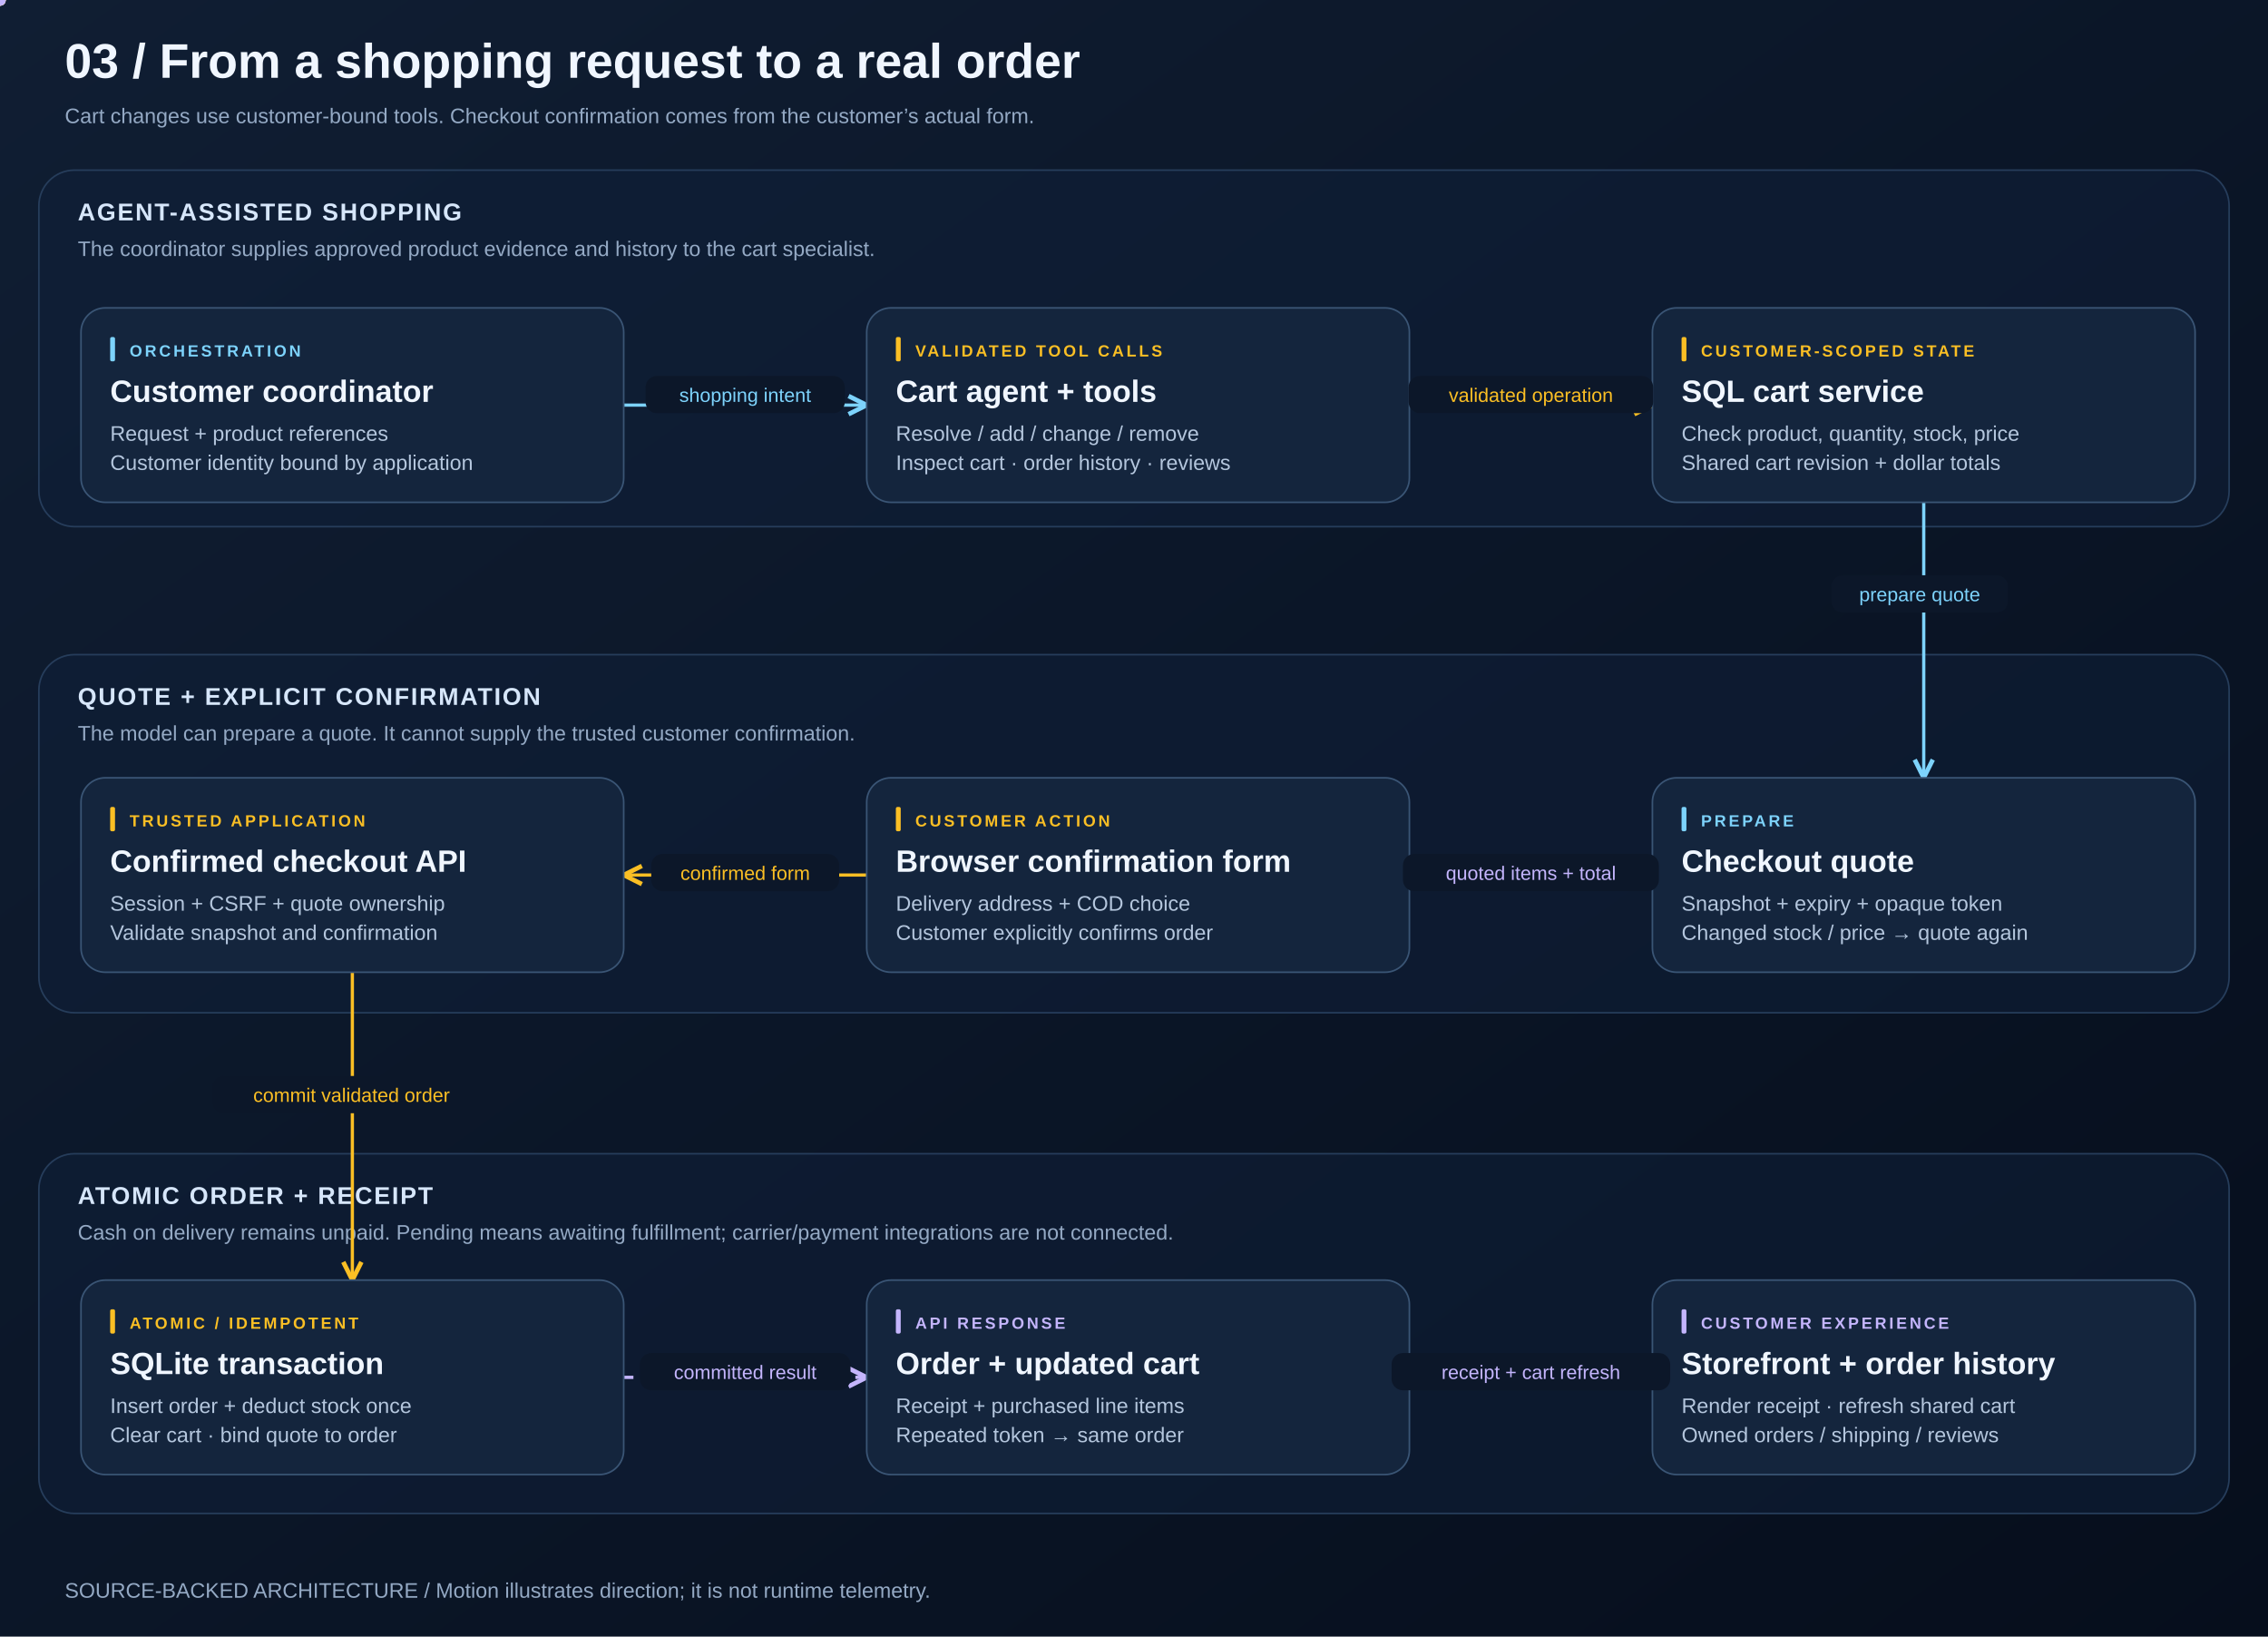
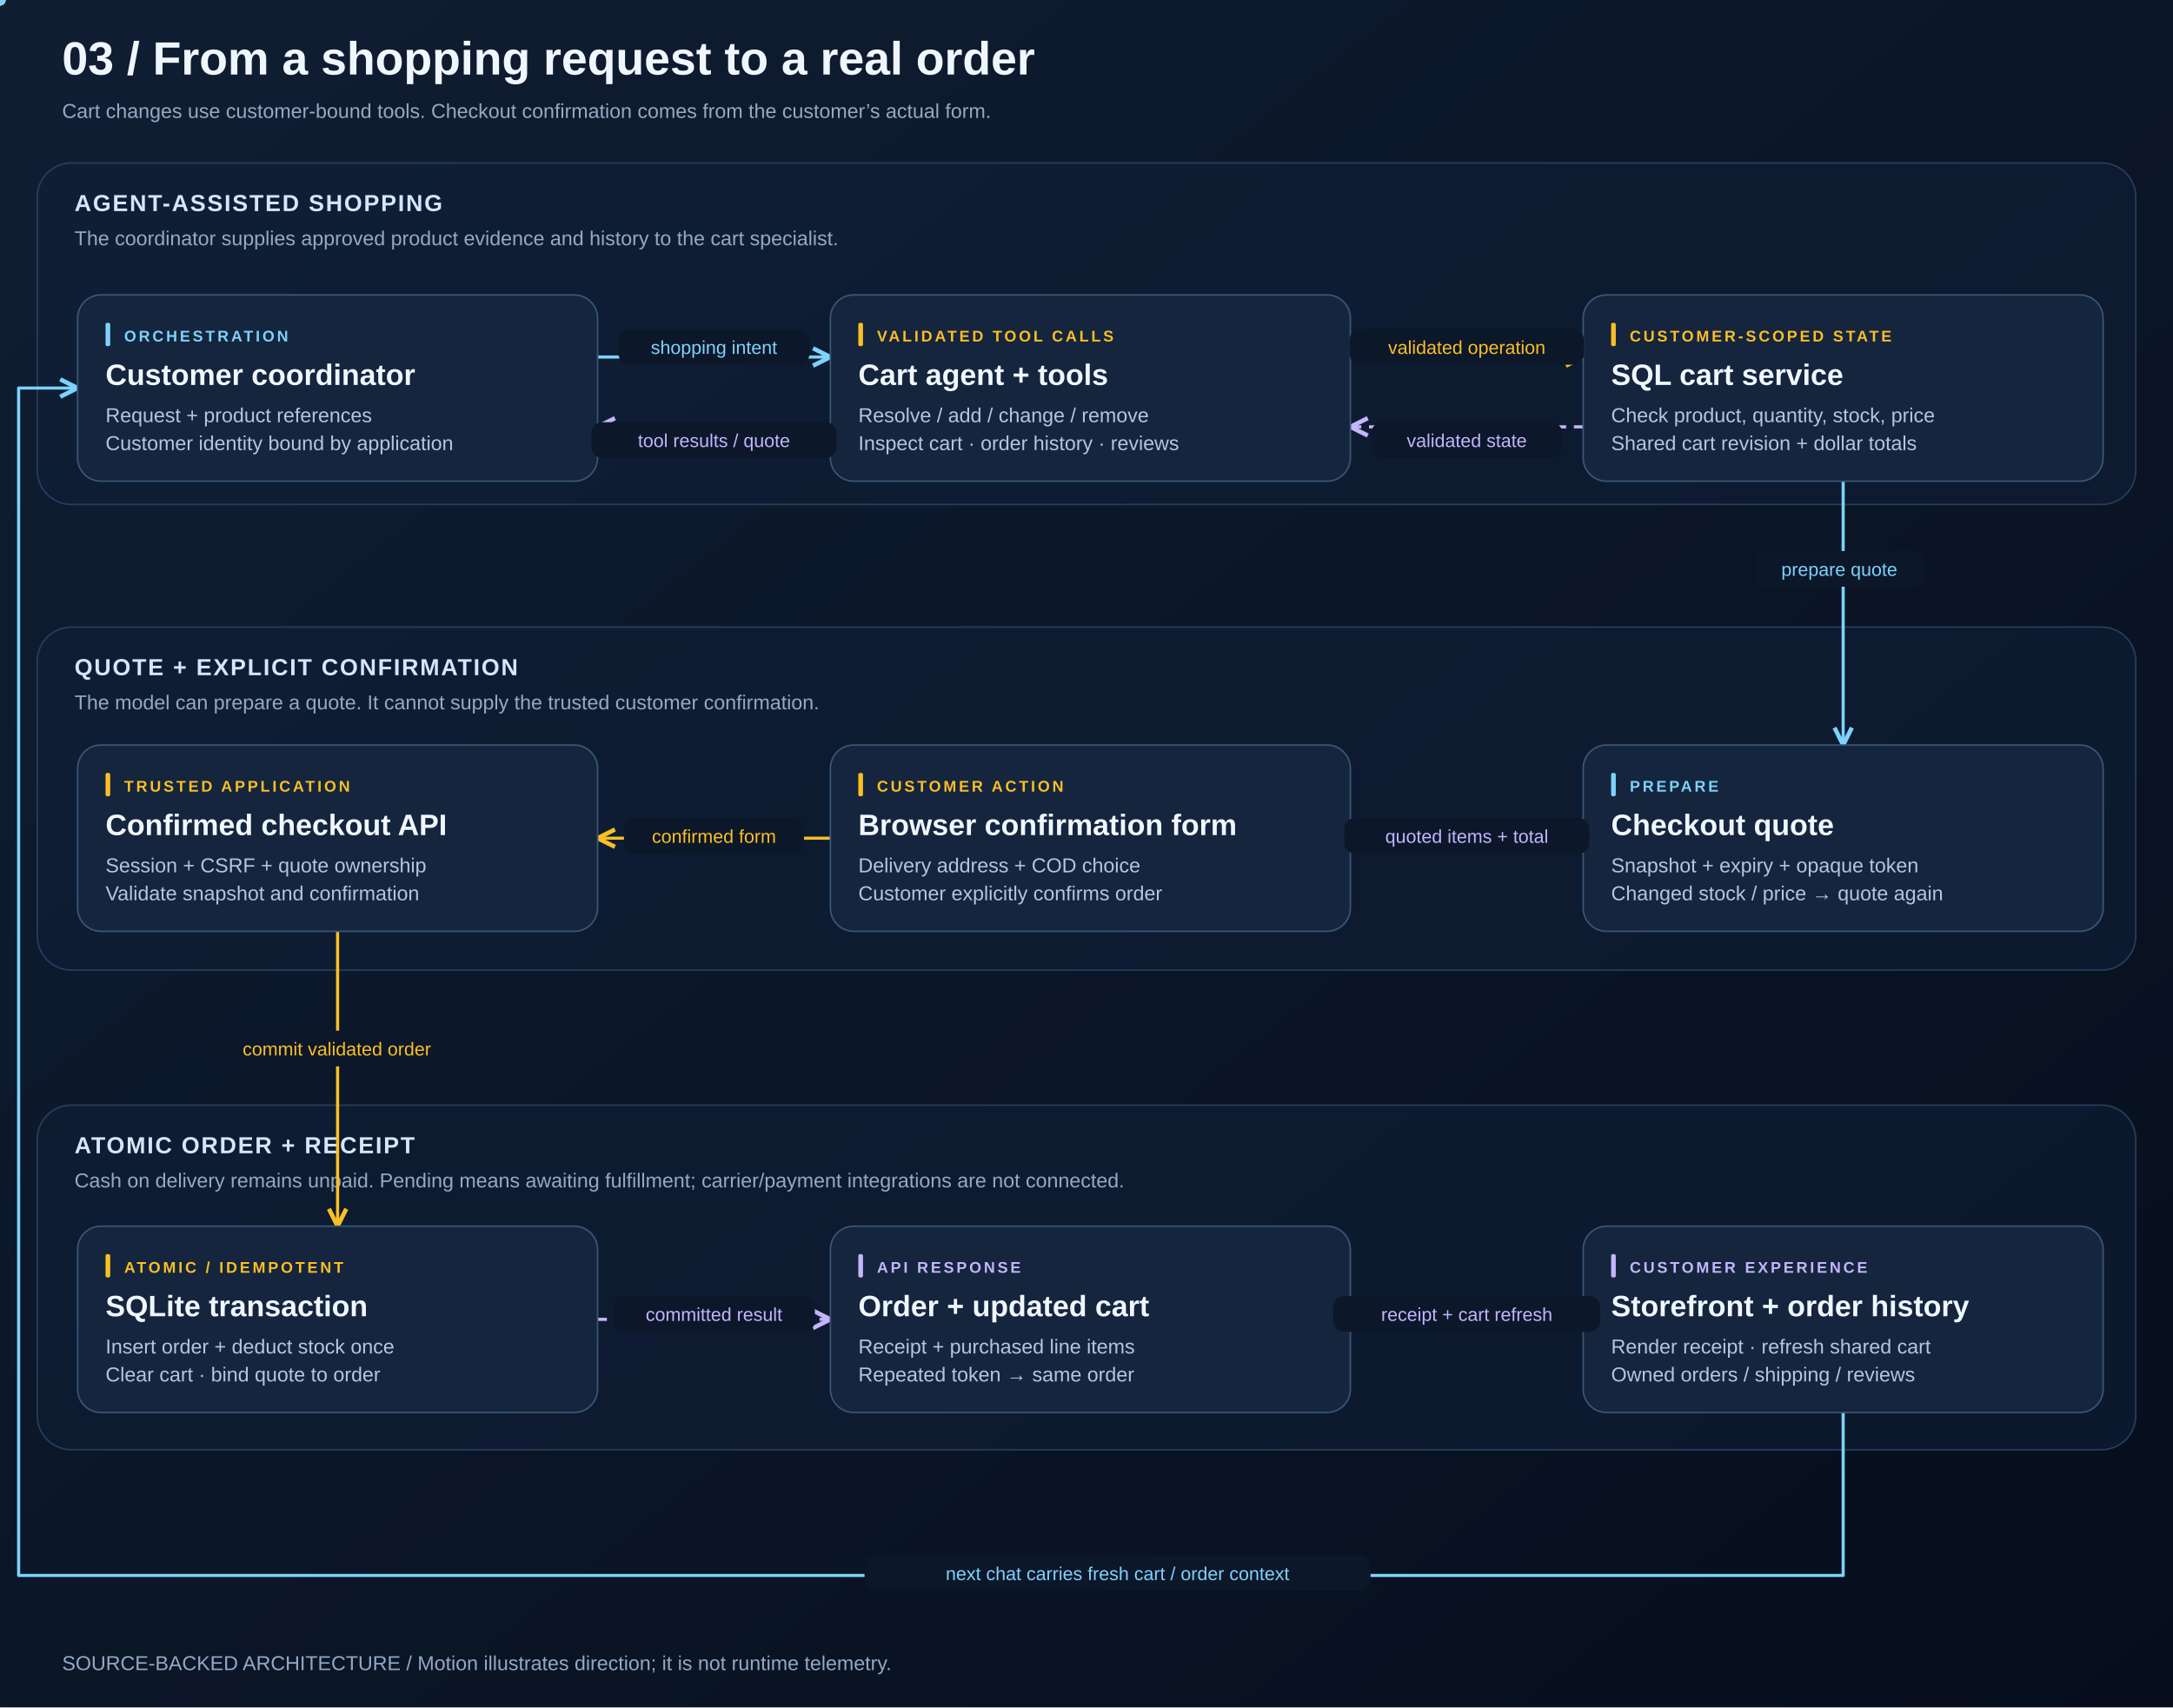
- <svg xmlns="http://www.w3.org/2000/svg" viewBox="0 0 1400 1010" role="img" aria-labelledby="heading desc">
+ <svg xmlns="http://www.w3.org/2000/svg" viewBox="0 0 1400 1100" role="img" aria-labelledby="heading desc">
  <defs>
    <marker id="request" viewBox="0 0 10 10" refX="9" refY="5" markerWidth="7" markerHeight="7" orient="auto">
      <path d="M 1 1 L 9 5 L 1 9" fill="none" stroke="#7dd3fc" stroke-width="2" />
    </marker>
    <marker id="response" viewBox="0 0 10 10" refX="9" refY="5" markerWidth="7" markerHeight="7" orient="auto">
      <path d="M 1 1 L 9 5 L 1 9" fill="none" stroke="#c4b5fd" stroke-width="2" />
    </marker>
    <marker id="write" viewBox="0 0 10 10" refX="9" refY="5" markerWidth="7" markerHeight="7" orient="auto">
      <path d="M 1 1 L 9 5 L 1 9" fill="none" stroke="#fbbf24" stroke-width="2" />
    </marker>
    <marker id="sync" viewBox="0 0 10 10" refX="9" refY="5" markerWidth="7" markerHeight="7" orient="auto">
      <path d="M 1 1 L 9 5 L 1 9" fill="none" stroke="#5eead4" stroke-width="2" />
    </marker>
    <linearGradient id="bg" x2="1" y2="1">
      <stop stop-color="#101e33" />
      <stop offset="1" stop-color="#060e1c" />
    </linearGradient>
  </defs>
  <style>
text{font-family:system-ui,-apple-system,Arial,sans-serif}.heading{fill:#f0f6ff;font-size:30px;font-weight:700}.muted{fill:#94a9c4;font-size:13px}.lane{fill:#102039;fill-opacity:.55;stroke:#263d5b}.lane-title{fill:#d6e6fa;font-size:15px;font-weight:600;letter-spacing:1px}.card{fill:#14253d;stroke:#3a5575}.title{fill:#f0f6ff;font-size:19px;font-weight:650}.body{fill:#b4c6dd;font-size:13px}.tag{font-size:10px;font-weight:700;letter-spacing:1.6px}.node:hover .card,.node:focus .card{stroke:#e2e8f0;stroke-width:2}.flow{fill:none;stroke-width:2;stroke-linejoin:round}.response .flow{stroke-dasharray:6 5}.sync .flow{stroke-dasharray:3 5}.edge-label{font-size:12px}@media(prefers-reduced-motion:reduce){.signal{display:none}}
</style>
-   <rect width="1400" height="1010" fill="url(#bg)" />
+   <rect width="1400" height="1100" fill="url(#bg)" />
  <text class="heading" x="40" y="48">03 / From a shopping request to a real order</text>
  <text class="muted" x="40" y="76">Cart changes use customer-bound tools. Checkout confirmation comes from the customer’s actual form.</text>
  <rect class="lane" x="24" y="105" width="1352" height="220" rx="22" />
  <text class="lane-title" x="48" y="136">AGENT-ASSISTED SHOPPING</text>
  <text class="muted" x="48" y="158">The coordinator supplies approved product evidence and history to the cart specialist.</text>
  <rect class="lane" x="24" y="404" width="1352" height="221" rx="22" />
  <text class="lane-title" x="48" y="435">QUOTE + EXPLICIT CONFIRMATION</text>
  <text class="muted" x="48" y="457">The model can prepare a quote. It cannot supply the trusted customer confirmation.</text>
  <rect class="lane" x="24" y="712" width="1352" height="222" rx="22" />
  <text class="lane-title" x="48" y="743">ATOMIC ORDER + RECEIPT</text>
  <text class="muted" x="48" y="765">Cash on delivery remains unpaid. Pending means awaiting fulfillment; carrier/payment integrations are not connected.</text>
-   <g class="connection request">
-     <path class="flow" d="M 385 250 L 535 250" stroke="#7dd3fc" marker-end="url(#request)" />
+   <g class="connection request" data-from="customer" data-to="cart" data-kind="request">
+     <path class="flow" d="M 385 230 L 535 230" stroke="#7dd3fc" marker-end="url(#request)" />
    <circle class="signal" r="3.5" fill="#7dd3fc">
-       <animateMotion dur="3.5s" repeatCount="indefinite" path="M 385 250 L 535 250" />
-     </circle>
-   </g>
-   <g class="connection write">
-     <path class="flow" d="M 870 250 L 1020 250" stroke="#fbbf24" marker-end="url(#write)" />
+       <animateMotion dur="3.5s" begin="0s" repeatCount="indefinite" path="M 385 230 L 535 230" />
+     </circle>
+   </g>
+   <g class="connection write" data-from="cart" data-to="sql" data-kind="write">
+     <path class="flow" d="M 870 230 L 1020 230" stroke="#fbbf24" marker-end="url(#write)" />
    <circle class="signal" r="3.5" fill="#fbbf24">
-       <animateMotion dur="3.5s" repeatCount="indefinite" path="M 870 250 L 1020 250" />
-     </circle>
-   </g>
-   <g class="connection request">
+       <animateMotion dur="3.5s" begin="0s" repeatCount="indefinite" path="M 870 230 L 1020 230" />
+     </circle>
+   </g>
+   <g class="connection response" data-from="sql" data-to="cart" data-kind="response">
+     <path class="flow" d="M 1020 275 L 870 275" stroke="#c4b5fd" marker-end="url(#response)" />
+     <circle class="signal" r="3.5" fill="#c4b5fd">
+       <animateMotion dur="3.5s" begin="1.75s" repeatCount="indefinite" path="M 1020 275 L 870 275" />
+     </circle>
+   </g>
+   <g class="connection response" data-from="cart" data-to="customer" data-kind="response">
+     <path class="flow" d="M 535 275 L 385 275" stroke="#c4b5fd" marker-end="url(#response)" />
+     <circle class="signal" r="3.5" fill="#c4b5fd">
+       <animateMotion dur="3.5s" begin="1.75s" repeatCount="indefinite" path="M 535 275 L 385 275" />
+     </circle>
+   </g>
+   <g class="connection request" data-from="sql" data-to="quote" data-kind="request">
    <path class="flow" d="M 1187.5 310 L 1187.5 480" stroke="#7dd3fc" marker-end="url(#request)" />
    <circle class="signal" r="3.5" fill="#7dd3fc">
-       <animateMotion dur="3.5s" repeatCount="indefinite" path="M 1187.5 310 L 1187.5 480" />
-     </circle>
-   </g>
-   <g class="connection response">
+       <animateMotion dur="3.5s" begin="0s" repeatCount="indefinite" path="M 1187.5 310 L 1187.5 480" />
+     </circle>
+   </g>
+   <g class="connection response" data-from="quote" data-to="form" data-kind="response">
    <path class="flow" d="M 1020 540 L 870 540" stroke="#c4b5fd" marker-end="url(#response)" />
    <circle class="signal" r="3.5" fill="#c4b5fd">
-       <animateMotion dur="3.5s" repeatCount="indefinite" path="M 1020 540 L 870 540" />
-     </circle>
-   </g>
-   <g class="connection write">
+       <animateMotion dur="3.5s" begin="1.75s" repeatCount="indefinite" path="M 1020 540 L 870 540" />
+     </circle>
+   </g>
+   <g class="connection write" data-from="form" data-to="checkout" data-kind="write">
    <path class="flow" d="M 535 540 L 385 540" stroke="#fbbf24" marker-end="url(#write)" />
    <circle class="signal" r="3.5" fill="#fbbf24">
-       <animateMotion dur="3.5s" repeatCount="indefinite" path="M 535 540 L 385 540" />
-     </circle>
-   </g>
-   <g class="connection write">
+       <animateMotion dur="3.5s" begin="0s" repeatCount="indefinite" path="M 535 540 L 385 540" />
+     </circle>
+   </g>
+   <g class="connection write" data-from="checkout" data-to="transaction" data-kind="write">
    <path class="flow" d="M 217.5 600 L 217.5 790" stroke="#fbbf24" marker-end="url(#write)" />
    <circle class="signal" r="3.5" fill="#fbbf24">
-       <animateMotion dur="3.5s" repeatCount="indefinite" path="M 217.5 600 L 217.5 790" />
-     </circle>
-   </g>
-   <g class="connection response">
+       <animateMotion dur="3.5s" begin="0s" repeatCount="indefinite" path="M 217.5 600 L 217.5 790" />
+     </circle>
+   </g>
+   <g class="connection response" data-from="transaction" data-to="receipt" data-kind="response">
    <path class="flow" d="M 385 850 L 535 850" stroke="#c4b5fd" marker-end="url(#response)" />
    <circle class="signal" r="3.5" fill="#c4b5fd">
-       <animateMotion dur="3.5s" repeatCount="indefinite" path="M 385 850 L 535 850" />
-     </circle>
-   </g>
-   <g class="connection response">
+       <animateMotion dur="3.5s" begin="1.75s" repeatCount="indefinite" path="M 385 850 L 535 850" />
+     </circle>
+   </g>
+   <g class="connection response" data-from="receipt" data-to="browser" data-kind="response">
    <path class="flow" d="M 870 850 L 1020 850" stroke="#c4b5fd" marker-end="url(#response)" />
    <circle class="signal" r="3.5" fill="#c4b5fd">
-       <animateMotion dur="3.5s" repeatCount="indefinite" path="M 870 850 L 1020 850" />
+       <animateMotion dur="3.5s" begin="1.75s" repeatCount="indefinite" path="M 870 850 L 1020 850" />
+     </circle>
+   </g>
+   <g class="connection request" data-from="browser" data-to="customer" data-kind="request">
+     <path class="flow" d="M 1187.5 910 L 1187.5 1015 L 12 1015 L 12 250 L 50 250" stroke="#7dd3fc" marker-end="url(#request)" />
+     <circle class="signal" r="3.5" fill="#7dd3fc">
+       <animateMotion dur="3.5s" begin="0s" repeatCount="indefinite" path="M 1187.5 910 L 1187.5 1015 L 12 1015 L 12 250 L 50 250" />
    </circle>
  </g>
  <g class="node" tabindex="0" role="button" aria-label="Customer coordinator" data-detail="Request + product references Customer identity bound by application">
    <rect class="card" x="50" y="190" width="335" height="120" rx="15" />
    <rect x="68" y="208" width="3" height="15" rx="1" fill="#7dd3fc" />
    <text class="tag" x="80" y="220" fill="#7dd3fc">ORCHESTRATION</text>
    <text class="title" x="68" y="248">Customer coordinator</text>
    <text class="body" x="68" y="272">Request + product references</text>
    <text class="body" x="68" y="290">Customer identity bound by application</text>
  </g>
  <g class="node" tabindex="0" role="button" aria-label="Cart agent + tools" data-detail="Resolve / add / change / remove Inspect cart · order history · reviews">
    <rect class="card" x="535" y="190" width="335" height="120" rx="15" />
    <rect x="553" y="208" width="3" height="15" rx="1" fill="#fbbf24" />
    <text class="tag" x="565" y="220" fill="#fbbf24">VALIDATED TOOL CALLS</text>
    <text class="title" x="553" y="248">Cart agent + tools</text>
    <text class="body" x="553" y="272">Resolve / add / change / remove</text>
    <text class="body" x="553" y="290">Inspect cart · order history · reviews</text>
  </g>
  <g class="node" tabindex="0" role="button" aria-label="SQL cart service" data-detail="Check product, quantity, stock, price Shared cart revision + dollar totals">
    <rect class="card" x="1020" y="190" width="335" height="120" rx="15" />
    <rect x="1038" y="208" width="3" height="15" rx="1" fill="#fbbf24" />
    <text class="tag" x="1050" y="220" fill="#fbbf24">CUSTOMER-SCOPED STATE</text>
    <text class="title" x="1038" y="248">SQL cart service</text>
    <text class="body" x="1038" y="272">Check product, quantity, stock, price</text>
    <text class="body" x="1038" y="290">Shared cart revision + dollar totals</text>
  </g>
  <g class="node" tabindex="0" role="button" aria-label="Checkout quote" data-detail="Snapshot + expiry + opaque token Changed stock / price → quote again">
    <rect class="card" x="1020" y="480" width="335" height="120" rx="15" />
    <rect x="1038" y="498" width="3" height="15" rx="1" fill="#7dd3fc" />
    <text class="tag" x="1050" y="510" fill="#7dd3fc">PREPARE</text>
    <text class="title" x="1038" y="538">Checkout quote</text>
    <text class="body" x="1038" y="562">Snapshot + expiry + opaque token</text>
    <text class="body" x="1038" y="580">Changed stock / price → quote again</text>
  </g>
  <g class="node" tabindex="0" role="button" aria-label="Browser confirmation form" data-detail="Delivery address + COD choice Customer explicitly confirms order">
    <rect class="card" x="535" y="480" width="335" height="120" rx="15" />
    <rect x="553" y="498" width="3" height="15" rx="1" fill="#fbbf24" />
    <text class="tag" x="565" y="510" fill="#fbbf24">CUSTOMER ACTION</text>
    <text class="title" x="553" y="538">Browser confirmation form</text>
    <text class="body" x="553" y="562">Delivery address + COD choice</text>
    <text class="body" x="553" y="580">Customer explicitly confirms order</text>
  </g>
  <g class="node" tabindex="0" role="button" aria-label="Confirmed checkout API" data-detail="Session + CSRF + quote ownership Validate snapshot and confirmation">
    <rect class="card" x="50" y="480" width="335" height="120" rx="15" />
    <rect x="68" y="498" width="3" height="15" rx="1" fill="#fbbf24" />
    <text class="tag" x="80" y="510" fill="#fbbf24">TRUSTED APPLICATION</text>
    <text class="title" x="68" y="538">Confirmed checkout API</text>
    <text class="body" x="68" y="562">Session + CSRF + quote ownership</text>
    <text class="body" x="68" y="580">Validate snapshot and confirmation</text>
  </g>
  <g class="node" tabindex="0" role="button" aria-label="SQLite transaction" data-detail="Insert order + deduct stock once Clear cart · bind quote to order">
    <rect class="card" x="50" y="790" width="335" height="120" rx="15" />
    <rect x="68" y="808" width="3" height="15" rx="1" fill="#fbbf24" />
    <text class="tag" x="80" y="820" fill="#fbbf24">ATOMIC / IDEMPOTENT</text>
    <text class="title" x="68" y="848">SQLite transaction</text>
    <text class="body" x="68" y="872">Insert order + deduct stock once</text>
    <text class="body" x="68" y="890">Clear cart · bind quote to order</text>
  </g>
  <g class="node" tabindex="0" role="button" aria-label="Order + updated cart" data-detail="Receipt + purchased line items Repeated token → same order">
    <rect class="card" x="535" y="790" width="335" height="120" rx="15" />
    <rect x="553" y="808" width="3" height="15" rx="1" fill="#c4b5fd" />
    <text class="tag" x="565" y="820" fill="#c4b5fd">API RESPONSE</text>
    <text class="title" x="553" y="848">Order + updated cart</text>
    <text class="body" x="553" y="872">Receipt + purchased line items</text>
    <text class="body" x="553" y="890">Repeated token → same order</text>
  </g>
  <g class="node" tabindex="0" role="button" aria-label="Storefront + order history" data-detail="Render receipt · refresh shared cart Owned orders / shipping / reviews">
    <rect class="card" x="1020" y="790" width="335" height="120" rx="15" />
    <rect x="1038" y="808" width="3" height="15" rx="1" fill="#c4b5fd" />
    <text class="tag" x="1050" y="820" fill="#c4b5fd">CUSTOMER EXPERIENCE</text>
    <text class="title" x="1038" y="848">Storefront + order history</text>
    <text class="body" x="1038" y="872">Render receipt · refresh shared cart</text>
    <text class="body" x="1038" y="890">Owned orders / shipping / reviews</text>
  </g>
  <g>
-     <rect x="398.5" y="232" width="123" height="23" rx="7" fill="#0c1729" />
-     <text class="edge-label" x="460" y="248" text-anchor="middle" fill="#7dd3fc">shopping intent</text>
-   </g>
-   <g>
-     <rect x="869.5" y="232" width="151" height="23" rx="7" fill="#0c1729" />
-     <text class="edge-label" x="945" y="248" text-anchor="middle" fill="#fbbf24">validated operation</text>
+     <rect x="398.5" y="212" width="123" height="23" rx="7" fill="#0c1729" />
+     <text class="edge-label" x="460" y="228" text-anchor="middle" fill="#7dd3fc">shopping intent</text>
+   </g>
+   <g>
+     <rect x="869.5" y="212" width="151" height="23" rx="7" fill="#0c1729" />
+     <text class="edge-label" x="945" y="228" text-anchor="middle" fill="#fbbf24">validated operation</text>
+   </g>
+   <g>
+     <rect x="883.5" y="272" width="123" height="23" rx="7" fill="#0c1729" />
+     <text class="edge-label" x="945" y="288" text-anchor="middle" fill="#c4b5fd">validated state</text>
+   </g>
+   <g>
+     <rect x="381.0" y="272" width="158" height="23" rx="7" fill="#0c1729" />
+     <text class="edge-label" x="460" y="288" text-anchor="middle" fill="#c4b5fd">tool results / quote</text>
  </g>
  <g>
    <rect x="1130.5" y="355" width="109" height="23" rx="7" fill="#0c1729" />
    <text class="edge-label" x="1185" y="371" text-anchor="middle" fill="#7dd3fc">prepare quote</text>
  </g>
  <g>
    <rect x="866.0" y="527" width="158" height="23" rx="7" fill="#0c1729" />
    <text class="edge-label" x="945" y="543" text-anchor="middle" fill="#c4b5fd">quoted items + total</text>
  </g>
  <g>
    <rect x="402.0" y="527" width="116" height="23" rx="7" fill="#0c1729" />
    <text class="edge-label" x="460" y="543" text-anchor="middle" fill="#fbbf24">confirmed form</text>
  </g>
  <g>
    <rect x="131.0" y="664" width="172" height="23" rx="7" fill="#0c1729" />
    <text class="edge-label" x="217" y="680" text-anchor="middle" fill="#fbbf24">commit validated order</text>
  </g>
  <g>
    <rect x="395.0" y="835" width="130" height="23" rx="7" fill="#0c1729" />
    <text class="edge-label" x="460" y="851" text-anchor="middle" fill="#c4b5fd">committed result</text>
  </g>
  <g>
    <rect x="859.0" y="835" width="172" height="23" rx="7" fill="#0c1729" />
    <text class="edge-label" x="945" y="851" text-anchor="middle" fill="#c4b5fd">receipt + cart refresh</text>
  </g>
-   <text class="muted" x="40" y="986">SOURCE-BACKED ARCHITECTURE  /  Motion illustrates direction; it is not runtime telemetry.</text>
+   <g>
+     <rect x="557.0" y="1002" width="326" height="23" rx="7" fill="#0c1729" />
+     <text class="edge-label" x="720" y="1018" text-anchor="middle" fill="#7dd3fc">next chat carries fresh cart / order context</text>
+   </g>
+   <text class="muted" x="40" y="1076">SOURCE-BACKED ARCHITECTURE  /  Motion illustrates direction; it is not runtime telemetry.</text>
</svg>
